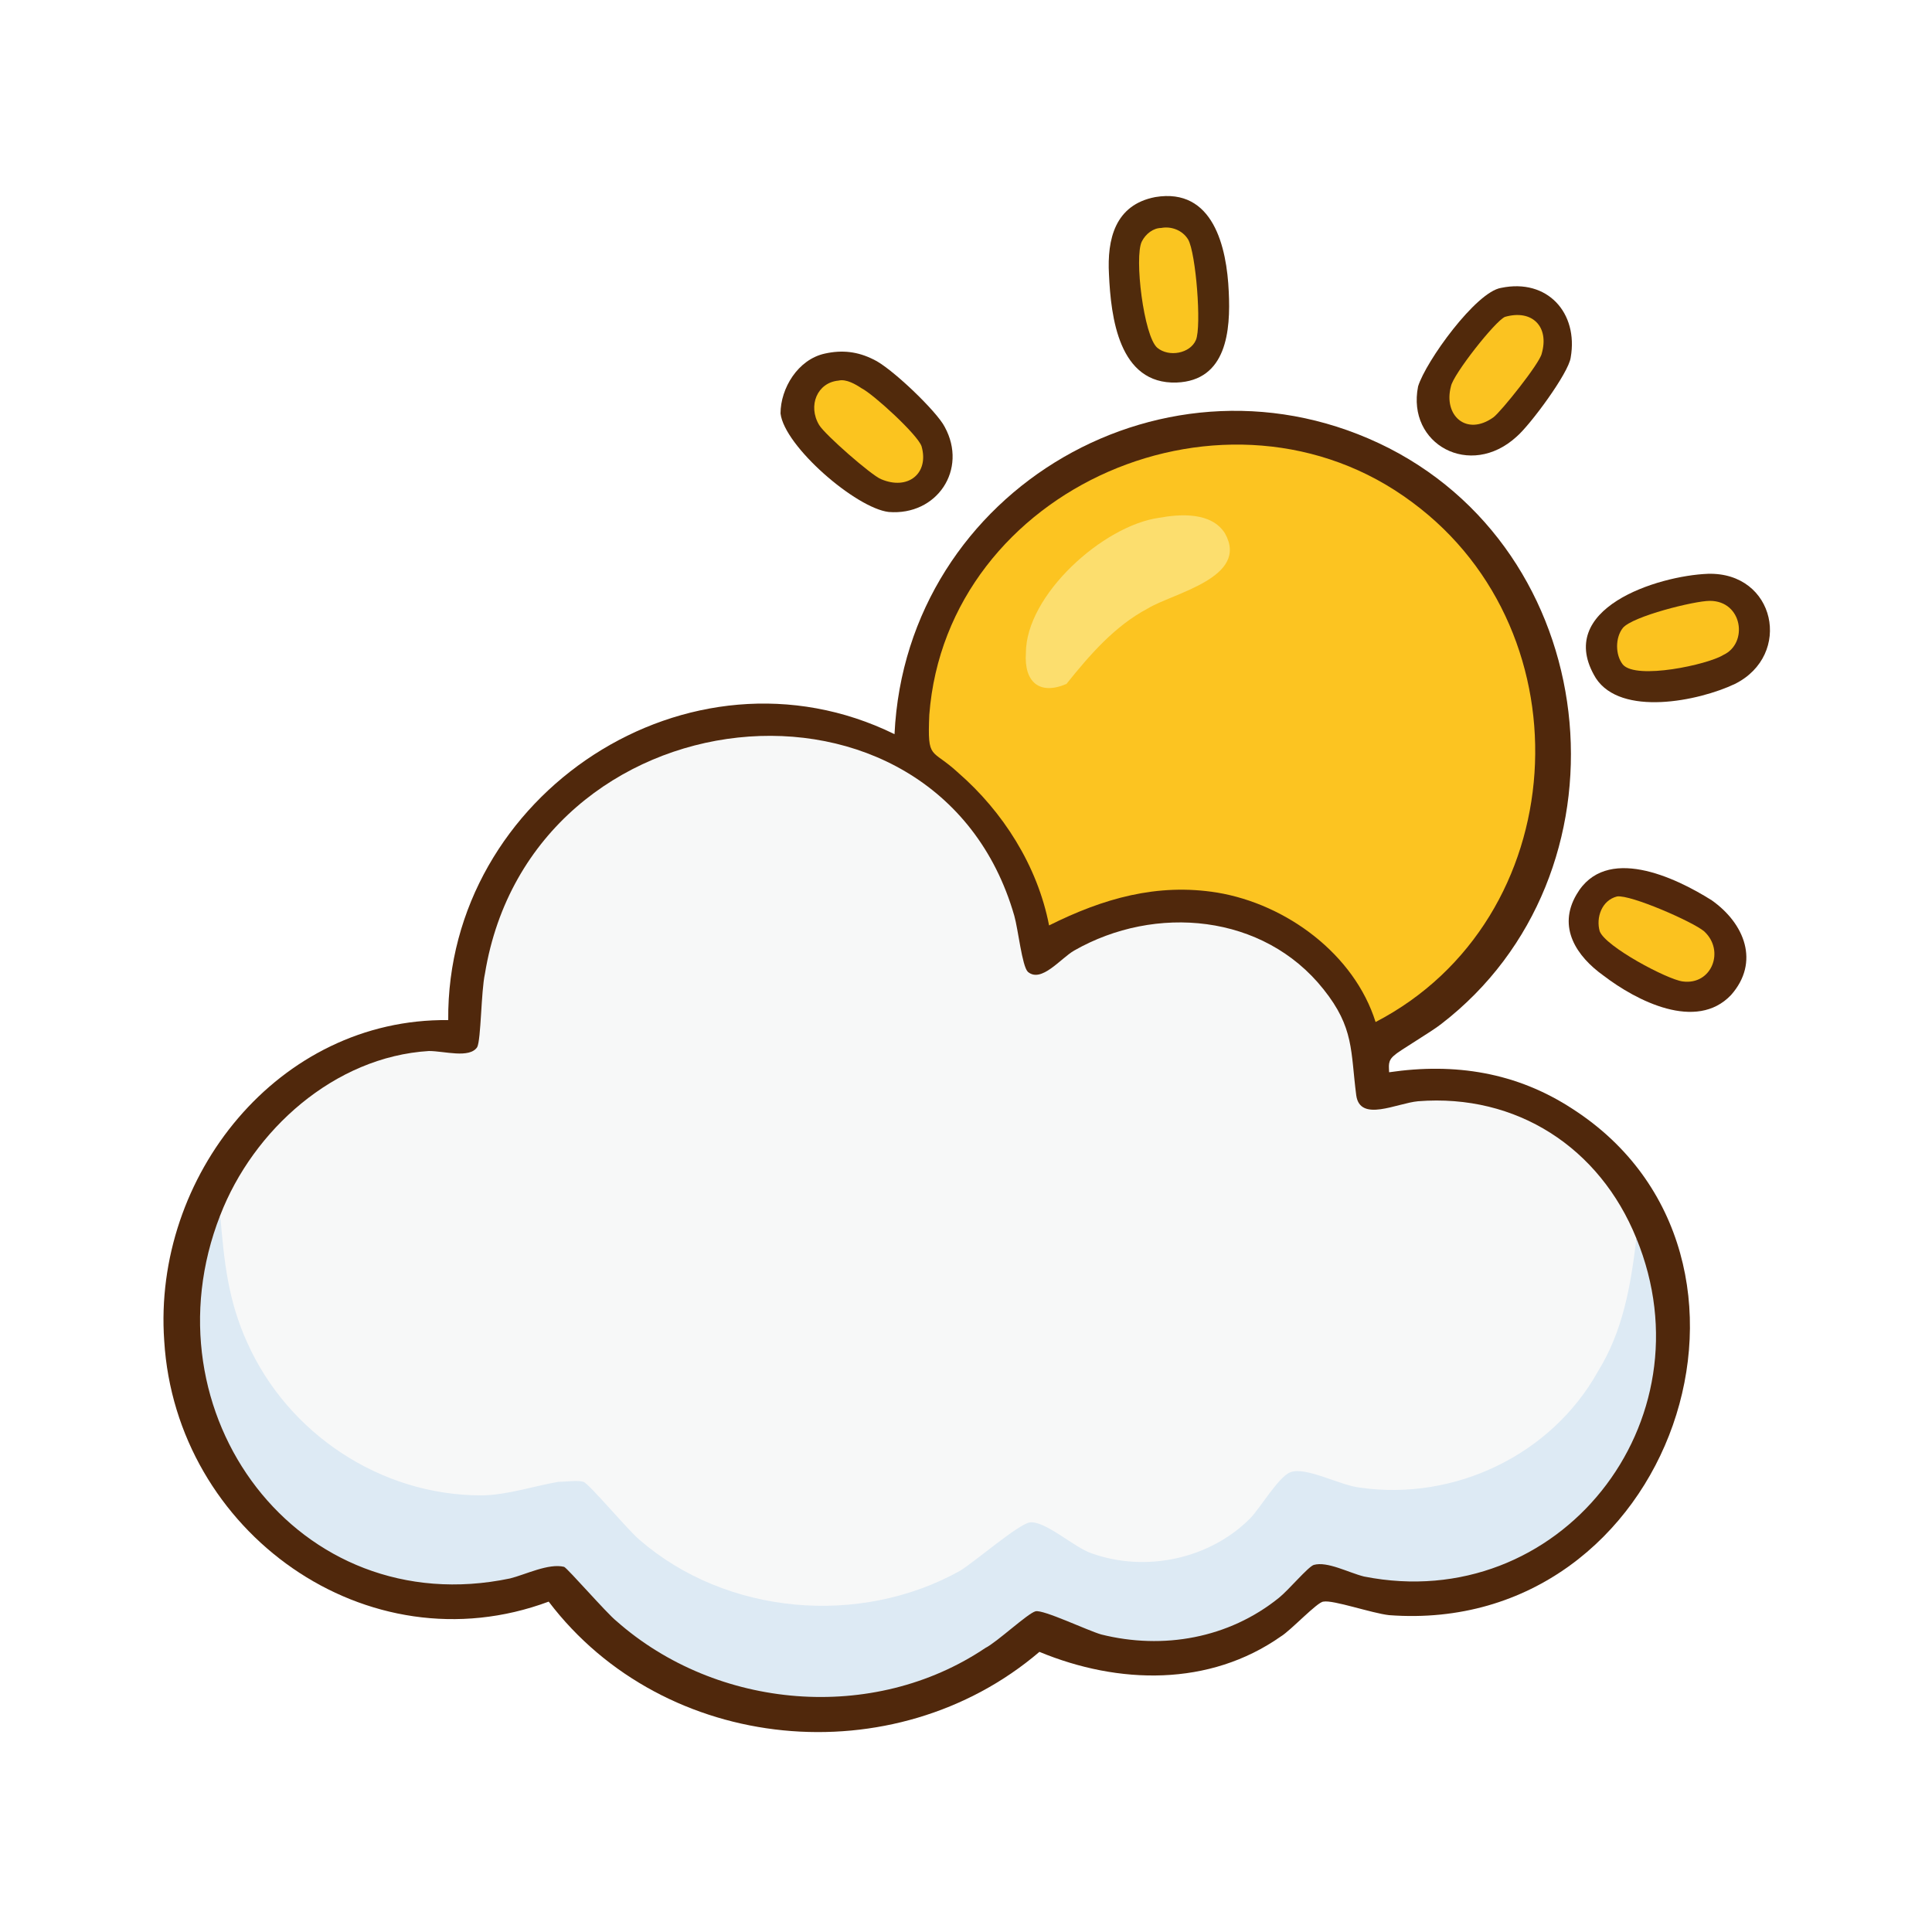
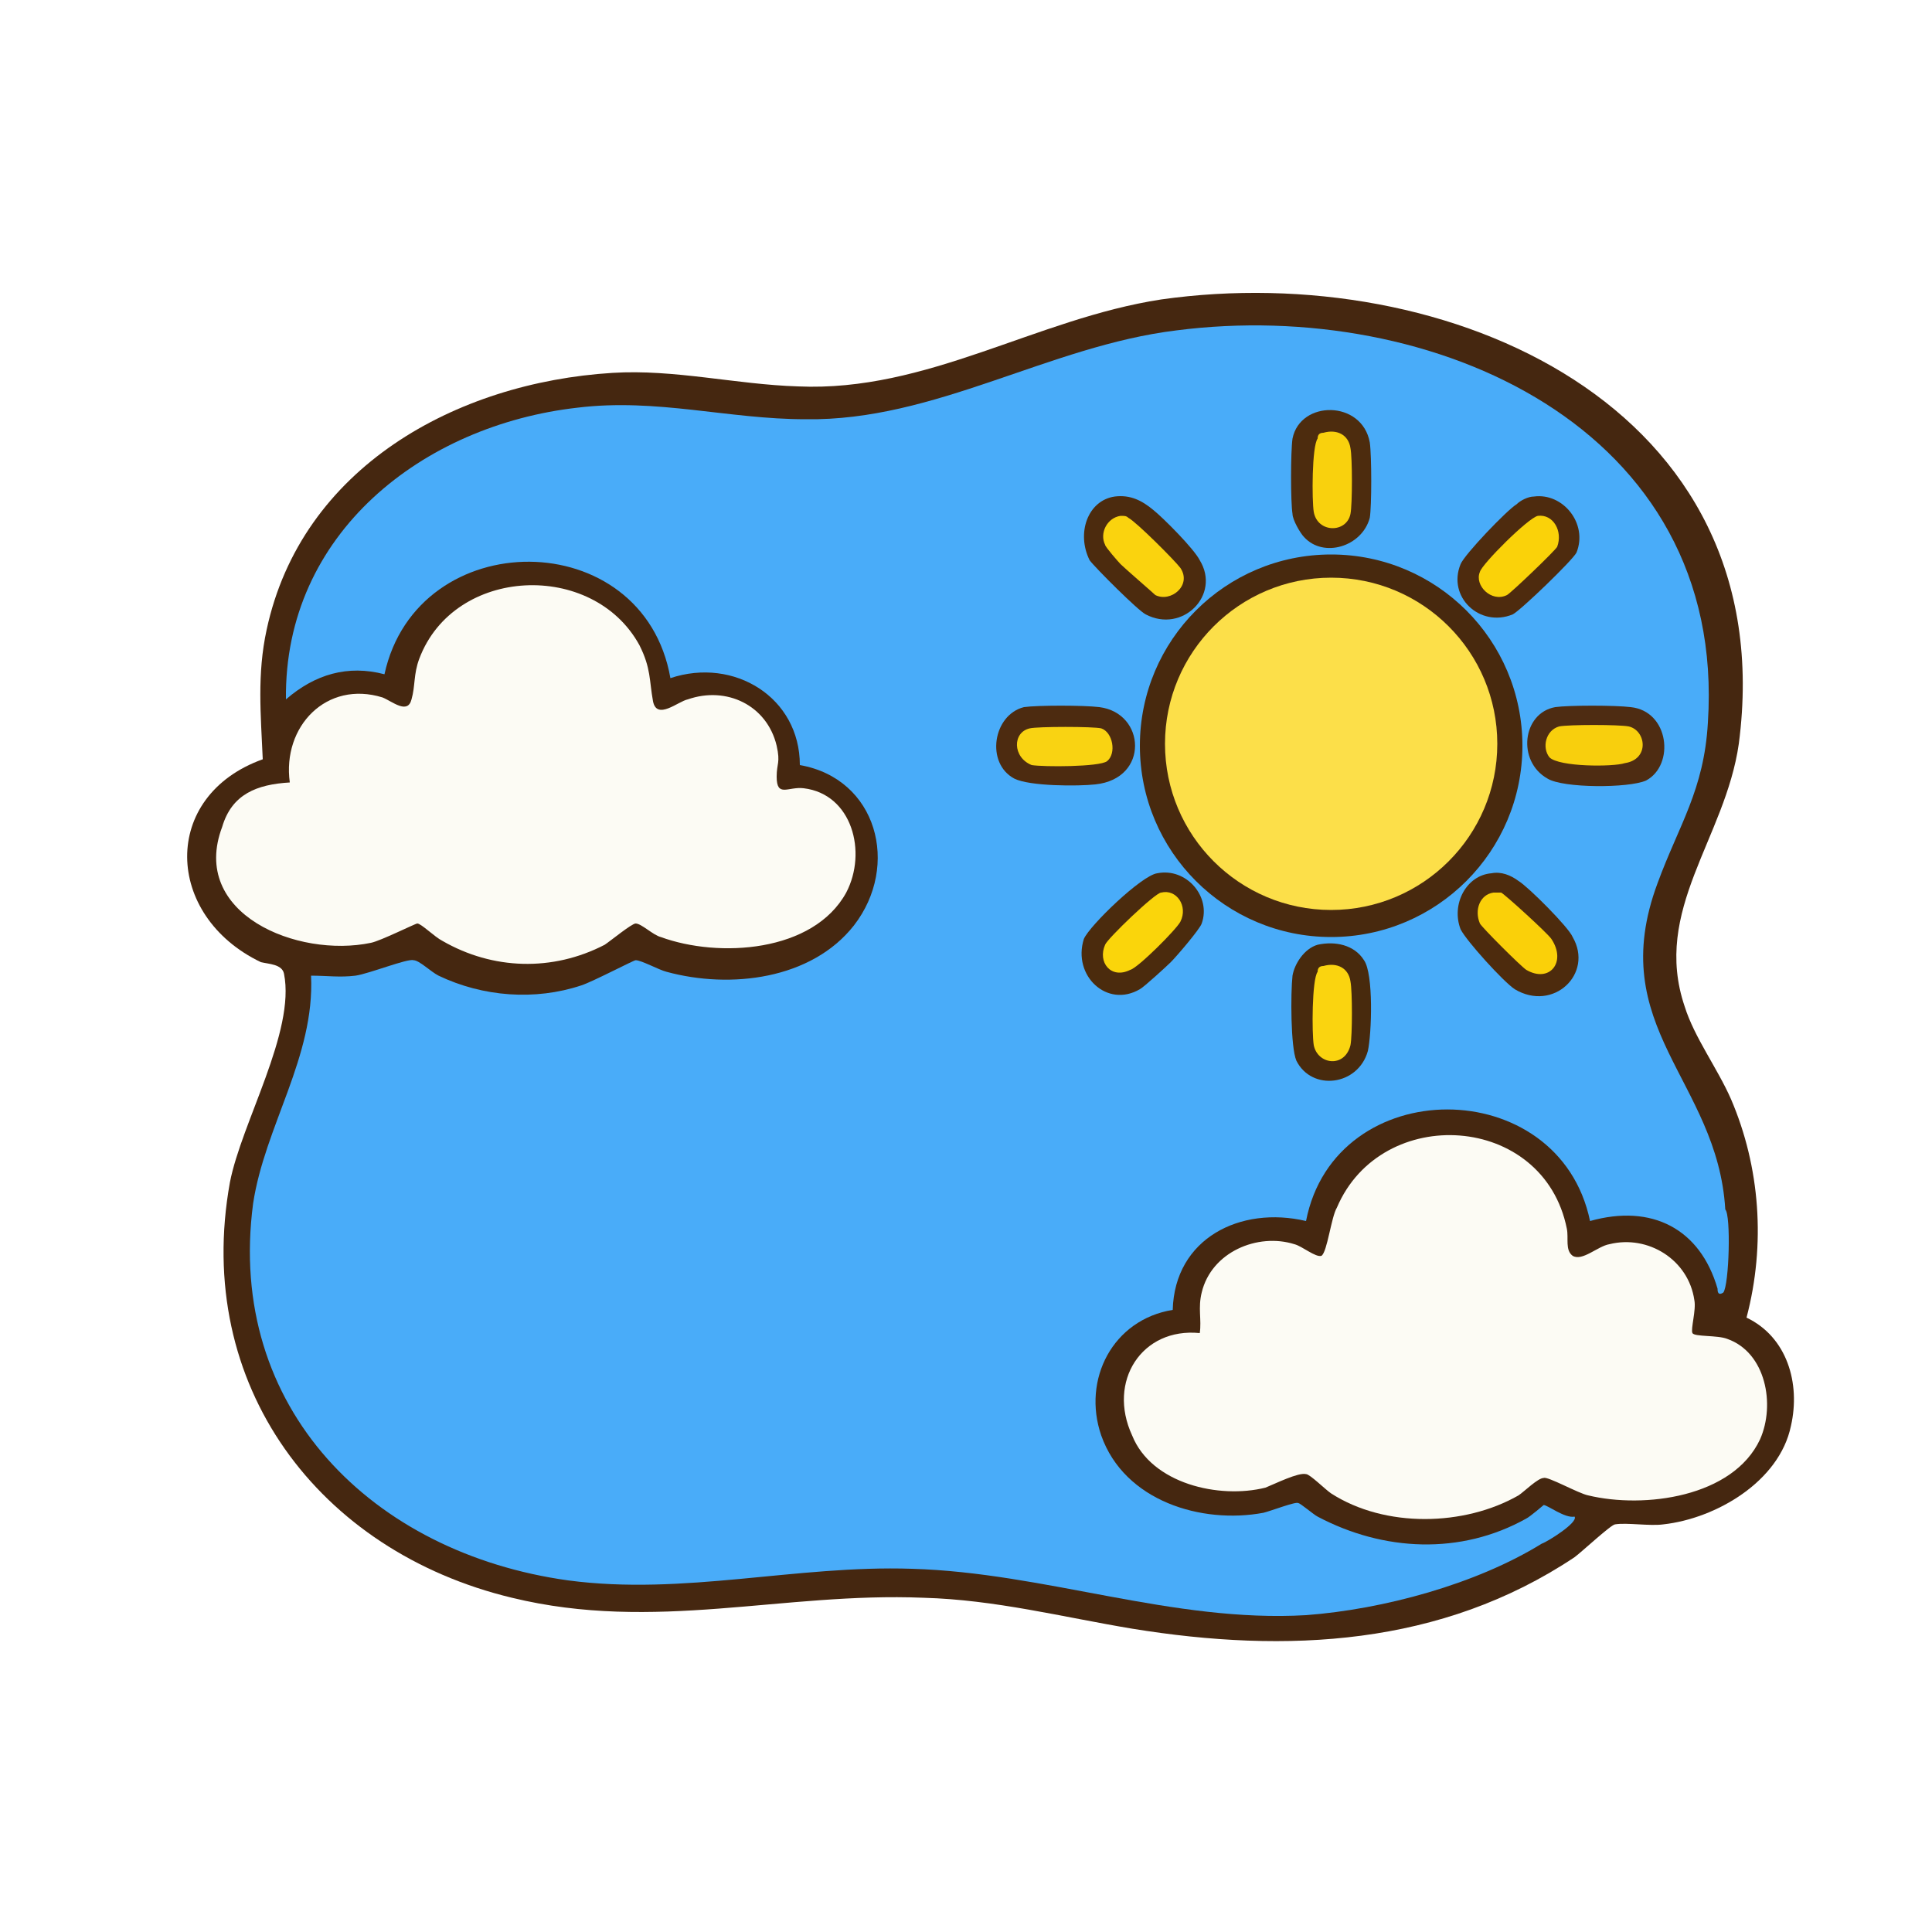
<svg xmlns="http://www.w3.org/2000/svg" viewBox="0 0 100 100">
  <g>
-     <path fill="#50280C" d="M71.9 55.5c3.4-.5 6.6 0 9.5 1.9c11.8 7.6 5.2 27.3-9.5 26.2c-.9-.1-2.9-.8-3.4-.7c-.3 0-1.7 1.5-2.2 1.8c-3.7 2.6-8.4 2.5-12.5 .8c-7.5 6.4-19.4 5.3-25.4-2.6C19 86.4 9.1 79.3 8.5 69.4c-.6-8.5 5.9-16.7 14.7-16.6c-.1-11.7 12.5-20 23.1-14.8c.6-12.7 14.2-20.6 25.6-14.8c11.3 5.8 12.7 22.1 2.7 29.8c-.5 .4-2.2 1.4-2.4 1.6C71.8 54.9 71.9 55.2 71.9 55.5z" />
-     <path fill="#512A0C" d="M42.7 18.3c.9-.2 1.7-.1 2.5 .3c.9 .4 3.3 2.7 3.7 3.5c1.2 2.2-.4 4.6-2.9 4.4c-1.7-.2-5.4-3.4-5.6-5.1C40.4 20.1 41.3 18.6 42.7 18.3z" />
-     <path fill="#502B0C" d="M59.8 10.2c3-.5 3.7 2.6 3.8 4.9c.1 2-.1 4.6-2.7 4.7c-3 .1-3.4-3.4-3.5-5.6C57.3 12.4 57.7 10.6 59.8 10.2z" />
-     <path fill="#53280C" d="M89.6 51.5c-1.8 1.9-4.9 .3-6.6-1c-1.4-1-2.4-2.5-1.4-4.2c1.5-2.6 5.1-.9 7 .3C90.3 47.8 91.1 49.8 89.6 51.5z" />
-     <path fill="#51290B" d="M77.7 14.9c2.4-.5 4 1.3 3.6 3.6c-.1 .8-2.1 3.5-2.8 4.1c-2.4 2.2-5.7 .4-5.1-2.6C73.8 18.7 76.4 15.1 77.7 14.9z" />
-     <path fill="#522A0C" d="M88.4 29.7c3.5-.1 4.4 4.2 1.4 5.7c-1.9 .9-5.9 1.7-7.2-.3C80.4 31.5 85.8 29.8 88.4 29.7z" />
-     <path fill="#F7F8F8" d="M11.4 62.9c1.7-4.4 5.9-8.2 10.8-8.5c.8 0 2.1 .4 2.5-.2c.2-.4 .2-2.9 .4-3.8c2.4-14.7 23.4-16.9 27.4-3c.2 .7 .4 2.6 .7 2.9c.7 .6 1.7-.7 2.4-1.1c4.2-2.4 9.8-1.9 12.9 2c1.6 2 1.4 3.2 1.7 5.5c.2 1.4 2.1 .4 3.2 .3c5.1-.4 9.4 2.4 11.3 7.1c.8 9-8.5 15.9-16.8 12.5c-.6-.2-1.1-.2-1.4 .4c-2.7 4.5-8.4 5.5-12.4 2.3c-.7-.3-.8-.2-1.4 .3c-6.9 6.2-17.1 4.6-22.5-2.6l-1.3 0C19.8 80 10.3 72.3 11.4 62.9z" />
-     <path fill="#FCC421" d="M71.2 52.9c-1.1-3.5-4.6-6.1-8.2-6.7c-3.1-.5-5.9 .3-8.7 1.7c-.6-3.1-2.4-5.9-4.7-7.9c-1.4-1.3-1.6-.6-1.5-3c.9-11.8 15.5-18.1 25-11C82.3 32.8 81.4 47.6 71.2 52.9z" />
-     <path fill="#DDEAF4" d="M84.7 64.1c3.9 9.5-4 19.5-14.1 17.5c-.8-.2-1.9-.8-2.6-.6c-.3 .1-1.3 1.3-1.8 1.7c-2.6 2.1-6 2.7-9.2 1.9c-.7-.2-3-1.3-3.4-1.2c-.4 .1-2 1.6-2.6 1.9c-5.8 3.9-13.9 3.2-19.1-1.4c-.5-.4-2.5-2.7-2.7-2.8c-.8-.2-2 .4-2.8 .6C15.4 84 7.4 73.1 11.4 62.9c.2 2.4 .4 4.4 1.4 6.6c2.1 4.7 6.9 7.9 12.1 7.9c1.3 0 2.8-.5 4-.7c.4 0 1-.1 1.3 0c.3 .1 2.3 2.5 2.9 3c4.5 3.9 11.4 4.5 16.6 1.6c.8-.5 3-2.4 3.6-2.5c.8-.1 2.3 1.3 3.2 1.6c2.8 1 6.1 .3 8.2-1.8c.5-.5 1.5-2.2 2.1-2.4c.8-.3 2.6 .7 3.6 .8c4.9 .7 9.9-1.7 12.3-6C84 68.9 84.4 66.6 84.7 64.1z" />
-     <path fill="#FBC41F" d="M43.4 19.7c.4-.1 .9 .2 1.2 .4c.6 .3 2.9 2.4 3.1 3c.4 1.4-.7 2.3-2.1 1.7c-.5-.2-2.9-2.3-3.2-2.8C41.8 21 42.3 19.8 43.4 19.7z" />
-     <path fill="#FAC520" d="M60.1 11.8c.5-.1 1.1 .1 1.4 .6c.4 .7 .7 4.5 .4 5.2c-.3 .7-1.4 .9-2 .4c-.7-.6-1.2-4.7-.8-5.5C59.3 12.1 59.7 11.8 60.1 11.8z" />
-     <path fill="#FBC21F" d="M83.7 46.4c.7-.1 3.9 1.3 4.5 1.8c1.1 1 .4 2.8-1.1 2.6c-.8-.1-4-1.8-4.3-2.6C82.6 47.5 82.9 46.6 83.7 46.4z" />
-     <path fill="#FBC321" d="M77.9 16.4c1.4-.4 2.3 .5 1.9 1.9c-.1 .5-2.1 3-2.5 3.3c-1.4 1-2.6-.1-2.2-1.6C75.2 19.4 77.4 16.6 77.9 16.4z" />
-     <path fill="#FBC21F" d="M84 34.4c-.4-.5-.4-1.4 0-1.9c.5-.6 3.7-1.4 4.5-1.4c1.7 0 2 2.2 .7 2.8C88.4 34.4 84.7 35.2 84 34.4z" />
-     <path fill="#FCDE6E" d="M60 26.8c1.1-.2 2.7-.3 3.4 .8c1.3 2.3-2.7 3.1-4 3.9c-1.7 .9-3 2.4-4.2 3.9c-1.4 .6-2.2-.1-2.1-1.6C53.1 30.8 57.1 27.2 60 26.8z" />
+     <path fill="#452710" d="M90.4 68.2c2.1 1 2.8 3.4 2.3 5.6c-.6 2.9-3.9 4.8-6.6 5.1c-.7 .1-1.9-.1-2.5 0c-.2 0-1.7 1.4-2.1 1.7c-6.9 4.6-14.9 5-22.9 3.7c-3.6-.6-7.1-1.5-10.8-1.6c-7.3-.3-13.9 1.8-21.3 0c-10-2.4-16.5-11-14.6-21.5c.6-3.1 3.4-7.8 2.8-10.8c-.1-.5-.8-.5-1.2-.6c-5-2.4-5.2-8.6 .1-10.5c-.1-2.3-.3-4.4 .2-6.7c1.8-8.4 9.8-12.8 17.9-13.3c3.2-.2 6.4 .6 9.6 .7c6.7 .3 12.3-3.5 18.8-4.5c14.8-2.1 32.2 5.5 29.9 23c-.7 4.9-4.5 8.6-2.8 13.6c.5 1.6 1.7 3.2 2.4 4.8C91.1 60.4 91.4 64.4 90.4 68.2z" />
+     <path fill="#49ACF9" d="M89.2 66.9c-.3 .2-.3-.1-.3-.2c-.9-3.1-3.4-4.4-6.6-3.5c-1.6-7.7-13.2-7.7-14.7 0c-3.4-.8-6.8 .9-6.9 4.6c-3.1 .5-4.7 3.6-3.7 6.5c1.2 3.4 5.2 4.6 8.4 4c.4-.1 1.7-.6 1.8-.5c.1 0 .8 .6 1 .7c3.4 1.8 7.4 2 10.8 .1c.2-.1 .9-.7 .9-.7c.2 0 1.1 .7 1.6 .6c.2 .3-1.4 1.3-1.7 1.4c-3.4 2.1-8.2 3.4-12.2 3.7c-6.9 .4-13.5-2.2-20.4-2.4c-6-.2-11.8 1.4-17.8 .6c-10.1-1.4-17.7-8.9-16.3-19.5c.6-4 3.2-7.6 3-11.8c.8 0 1.5 .1 2.3 0c.7-.1 2.7-.9 3-.8c.3 0 .9 .6 1.3 .8c2.3 1.1 5 1.3 7.4 .5c.6-.2 2.7-1.3 2.8-1.3c.3 0 1.2 .5 1.6 .6c3.3 .9 7.5 .4 9.7-2.4c2.4-3.1 1.2-7.6-2.8-8.3c0-3.5-3.4-5.6-6.7-4.5c-1.4-8-13.1-8-14.8-.2c-1.9-.5-3.6 0-5.1 1.3c-.1-8.6 7.1-14.2 15.1-15.1c4.1-.5 7.8 .6 11.8 .6c6.7 .1 12.6-3.8 19.2-4.6c13.2-1.7 28.5 5 27.5 20.3c-.2 3.5-1.5 5.3-2.6 8.3c-2.8 7.5 3.1 10.2 3.5 16.9C89.6 62.9 89.5 66.5 89.2 66.9z" />
+     <path fill="#FCFBF4" d="M62.1 69c.1-.7-.1-1.3 .1-2.1c.5-2.1 2.9-3.1 4.8-2.5c.4 .1 1.1 .7 1.4 .6c.3-.2 .5-2 .8-2.5c2.3-5.4 10.7-4.9 11.9 1.1c.1 .5-.1 1.1 .3 1.4c.5 .3 1.3-.5 1.9-.6c2-.5 4.1 .8 4.4 2.9c.1 .5-.2 1.5-.1 1.7c.1 .2 1.3 .1 1.8 .3c2 .7 2.5 3.4 1.7 5.2c-1.4 3-6 3.6-8.9 2.9c-.5-.1-2.1-1-2.3-.9c-.3 0-1 .7-1.3 .9c-2.8 1.6-6.9 1.7-9.7-.1c-.3-.2-1.1-1-1.3-1c-.4-.1-1.6 .5-2.1 .7c-2.4 .6-5.9-.2-6.9-2.7C57.3 71.5 59.1 68.7 62.1 69z" />
+     <path fill="#FCFBF4" d="M15 40.5c-.4-2.9 1.9-5.3 4.8-4.4c.5 .2 1.3 .9 1.5 .1c.2-.7 .1-1.3 .4-2.1c1.8-4.8 9-5.1 11.4-.7c.6 1.2 .5 1.8 .7 2.9c.2 1 1.3 0 1.8-.1c2-.7 4.1 .3 4.6 2.4c.2 .9 0 .9 0 1.6c0 1.1 .6 .5 1.4 .6c2.5 .3 3.3 3.3 2.2 5.4c-1.7 3.1-6.6 3.4-9.6 2.3c-.4-.1-1-.7-1.3-.7c-.2 0-1.3 .9-1.6 1.1c-2.7 1.4-5.8 1.3-8.4-.2c-.4-.2-1.1-.9-1.3-.9c-.1 0-1.9 .9-2.4 1c-3.8 .8-9.4-1.5-7.7-6C12 41.1 13.3 40.6 15 40.5z" />
+     <circle fill="#48290E" cx="68.9" cy="38.6" r="9.9" />
+     <path fill="#4B2B0D" d="M59.9 45.2c1.5-.3 2.8 1.2 2.3 2.6c-.1 .3-1.3 1.7-1.6 2c-.2 .2-1.4 1.3-1.6 1.4c-1.7 1-3.5-.7-2.9-2.6C56.4 47.9 59.1 45.3 59.9 45.2z" />
+     <path fill="#4C2B0E" d="M57.7 25.7c.8-.1 1.4 .2 2 .7c.5 .4 2.1 2 2.4 2.6c1.1 1.8-.9 3.8-2.8 2.8c-.4-.2-2.6-2.4-2.9-2.8C55.7 27.6 56.3 25.9 57.7 25.7z" />
+     <path fill="#4D2B10" d="M53 36.6c.7-.1 3.1-.1 3.9 0c2.4 .3 2.6 3.7-.2 4c-.9 .1-3.4 .1-4.2-.3C51 39.5 51.4 37 53 36.6z" />
+     <path fill="#4E2B0E" d="M79.4 25.7c1.5-.2 2.8 1.4 2.2 2.9c-.2 .4-2.9 3-3.3 3.2c-1.7 .7-3.4-.9-2.7-2.6c.2-.5 2.4-2.8 2.9-3.1C78.7 25.9 79.1 25.7 79.4 25.7z" />
+     <path fill="#482A0D" d="M68.2 48.9c.9-.2 1.9 0 2.4 .8c.5 .7 .4 3.8 .2 4.7c-.5 1.8-2.9 2.1-3.7 .5c-.3-.7-.3-3.5-.2-4.4C67 49.9 67.5 49.1 68.2 48.9z" />
+     <path fill="#4D2C0E" d="M67.5 27.8c-.2-.2-.6-.9-.6-1.2c-.1-.6-.1-3.2 0-3.9c.4-2 3.6-2 4 .2c.1 .7 .1 3.3 0 3.9C70.5 28.3 68.5 28.9 67.5 27.8z" />
+     <path fill="#4E2C12" d="M80.5 36.6c.7-.1 3.1-.1 3.9 0c2 .2 2.3 3 .8 3.8c-.9 .4-4.3 .4-5.1-.1C78.5 39.4 78.8 36.9 80.5 36.6z" />
+     <path fill="#4D2B0D" d="M77.2 45.2c.5-.1 1 .1 1.4 .4c.5 .3 2.6 2.4 2.8 2.9c1.1 1.9-1 3.9-3 2.7c-.6-.4-2.5-2.5-2.8-3.1C75.1 46.8 75.9 45.3 77.2 45.2z" />
+     <circle fill="#FCDF49" cx="68.9" cy="38.5" r="8.6" />
+     <path fill="#FAD50B" d="M60.1 46.2c.8-.2 1.4 .7 1 1.5c-.2 .4-2.2 2.4-2.6 2.5c-1 .5-1.7-.4-1.3-1.3C57.3 48.6 59.8 46.2 60.1 46.2z" />
+     <path fill="#FAD30E" d="M58 26.7c.2 0 .3 0 .4 .1c.4 .2 2.4 2.2 2.7 2.6c.6 .9-.5 1.8-1.3 1.4c-.1-.1-1.6-1.4-1.8-1.6c-.1-.1-.8-.9-.8-1C56.9 27.6 57.3 26.8 58 26.7z" />
+     <path fill="#F9D312" d="M53.3 37.7c.4-.1 3.3-.1 3.7 0c.6 .2 .8 1.3 .3 1.7c-.4 .3-3.3 .3-3.9 .2C52.4 39.2 52.4 37.9 53.3 37.7z" />
+     <path fill="#FAD209" d="M79.6 26.7c.8-.1 1.3 .8 1 1.6c-.1 .2-2.4 2.4-2.6 2.5c-.8 .4-1.7-.5-1.4-1.2C76.7 29.2 79.1 26.8 79.6 26.7z" />
+     <path fill="#FAD40F" d="M68.5 50c.7-.2 1.3 .1 1.4 .8c.1 .5 .1 2.8 0 3.3c-.3 1.2-1.7 1-1.9 0c-.1-.6-.1-3.4 .2-3.8C68.2 50.1 68.3 50 68.5 50z" />
+     <path fill="#F9D10D" d="M68.5 22.4c.7-.2 1.3 .1 1.4 .8c.1 .5 .1 2.9 0 3.4c-.2 1-1.7 1-1.9-.1c-.1-.6-.1-3.4 .2-3.8C68.2 22.5 68.3 22.4 68.5 22.4z" />
+     <path fill="#F8CF0D" d="M80.2 39.2c-.4-.5-.2-1.4 .5-1.6c.5-.1 3.1-.1 3.6 0c.9 .2 1.1 1.7-.2 1.9C83.5 39.7 80.7 39.7 80.2 39.2z" />
+     <path fill="#FAD009" d="M77.3 46.2c.1 0 .2 0 .4 0c.2 .1 2.4 2.1 2.6 2.4c.8 1.2-.1 2.3-1.3 1.6c-.3-.2-2.3-2.2-2.4-2.4C76.3 47.1 76.6 46.3 77.3 46.2z" />
  </g>
</svg>
